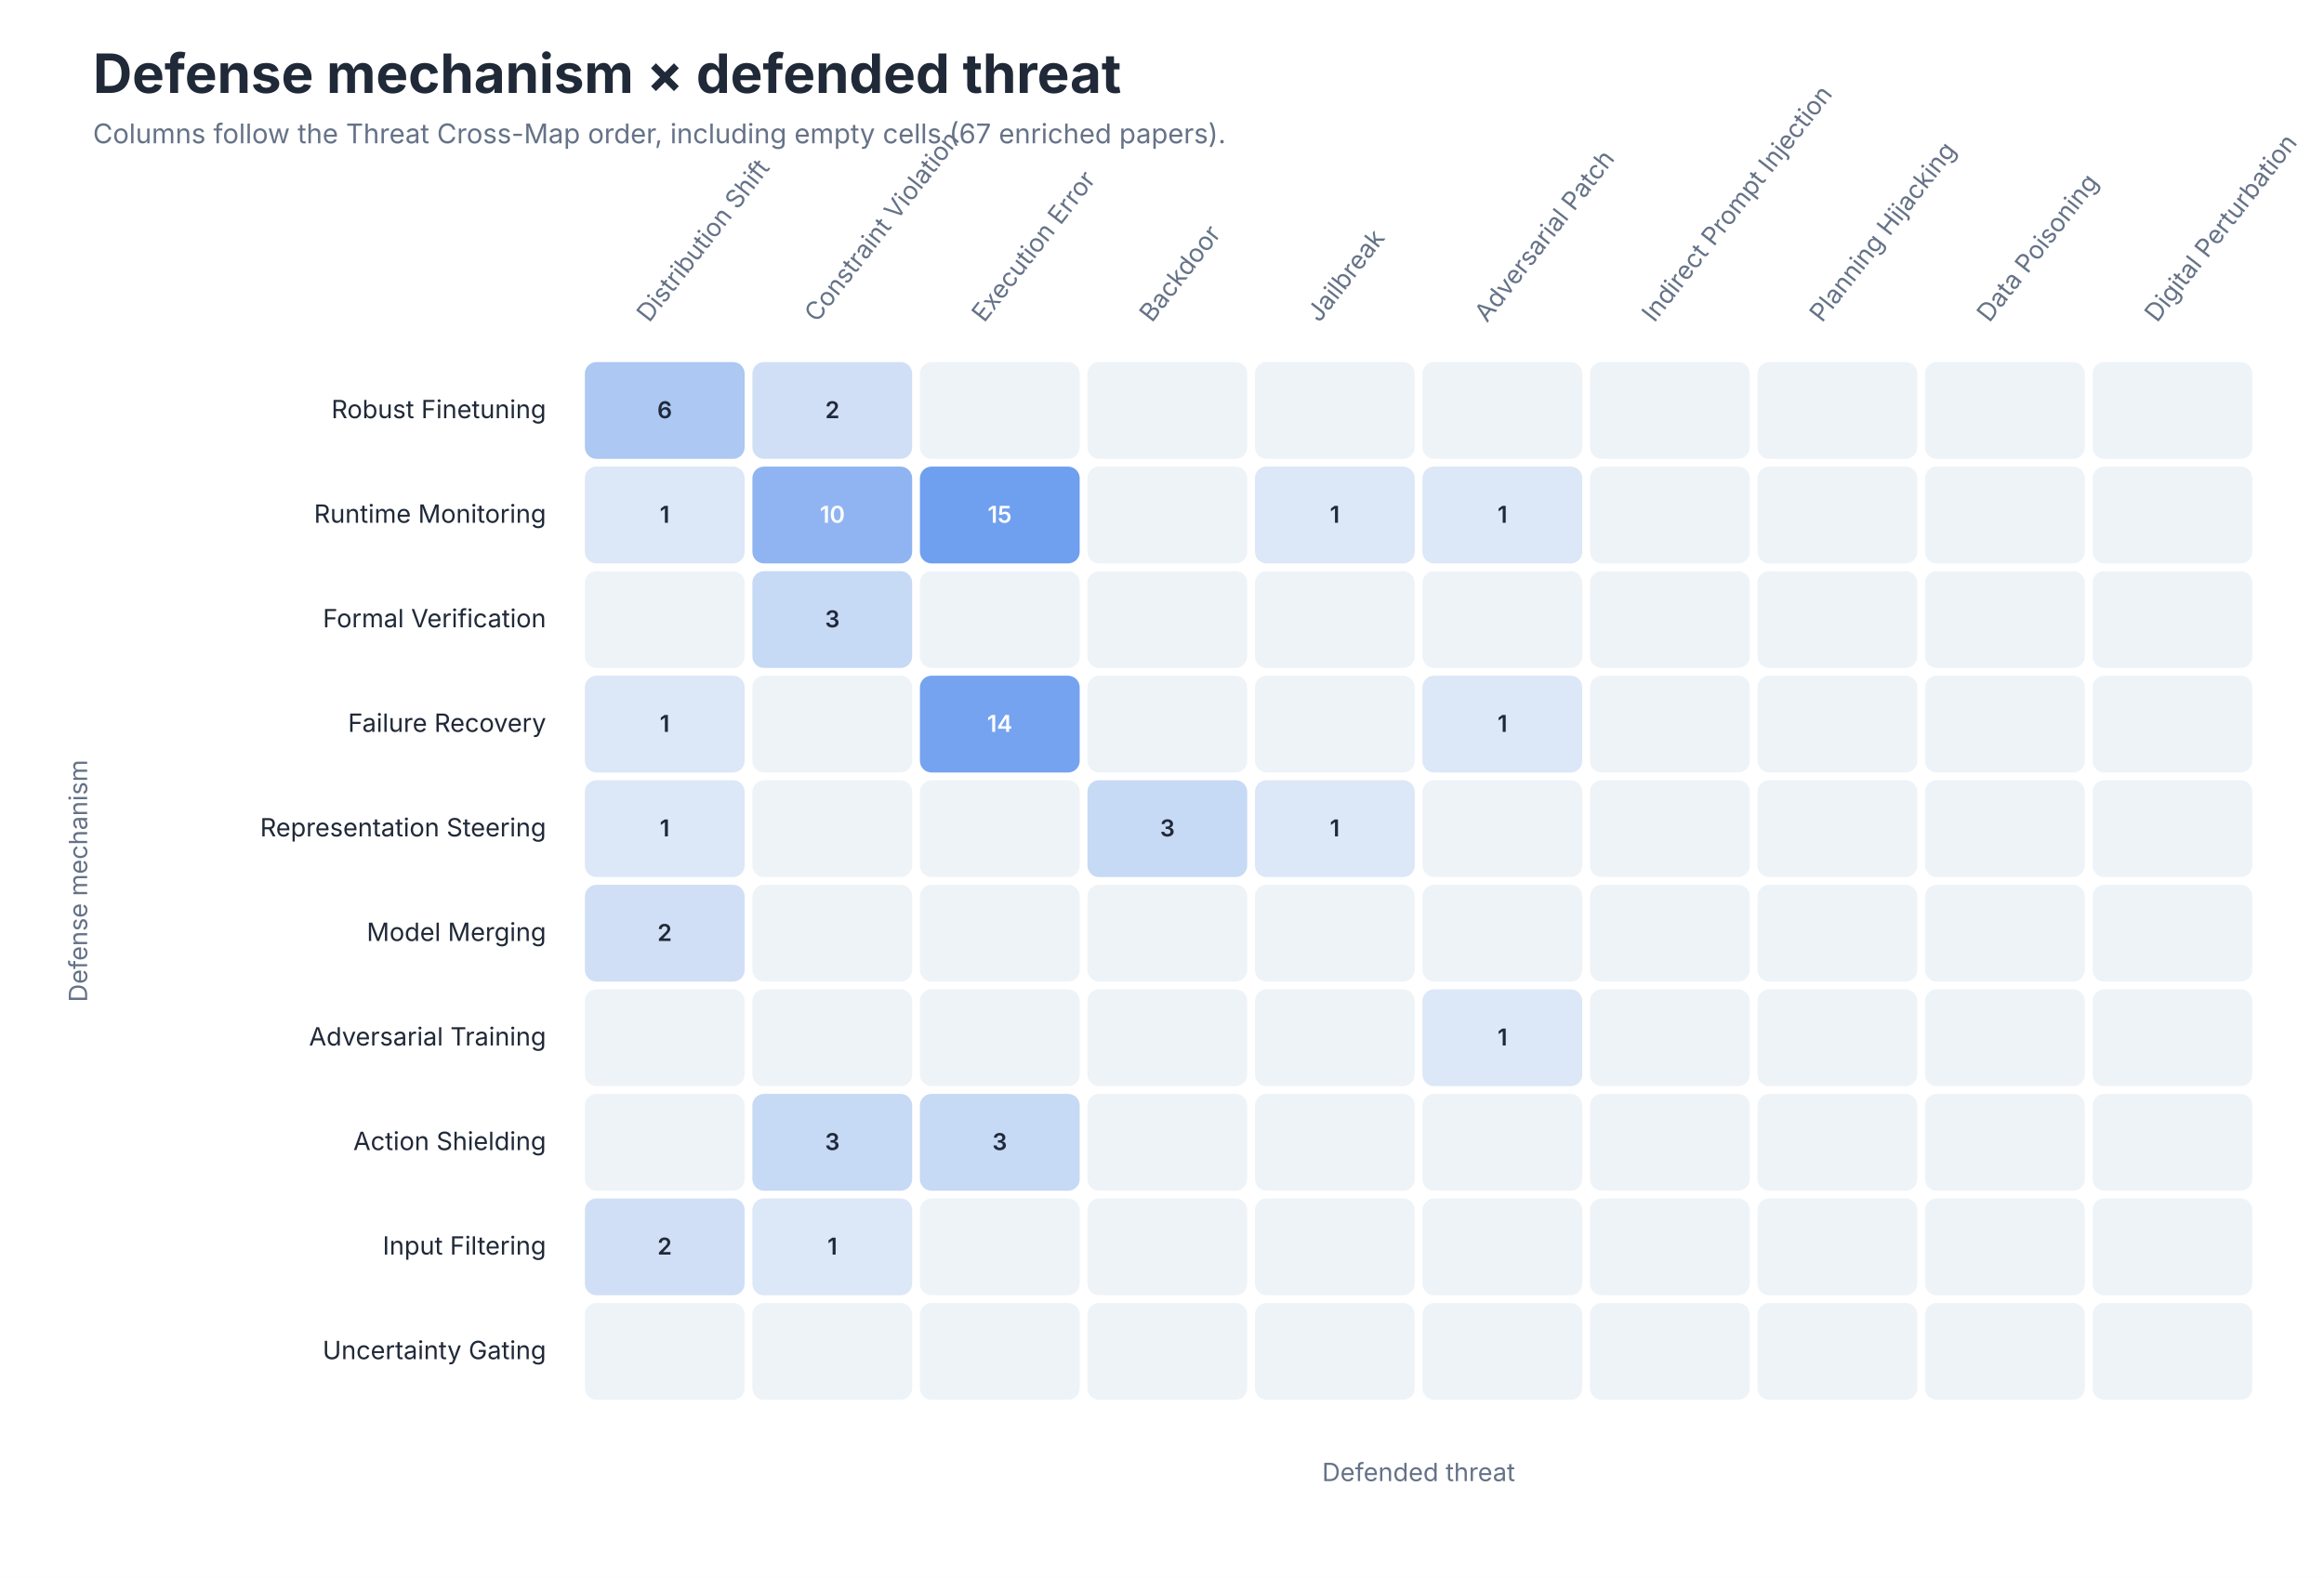
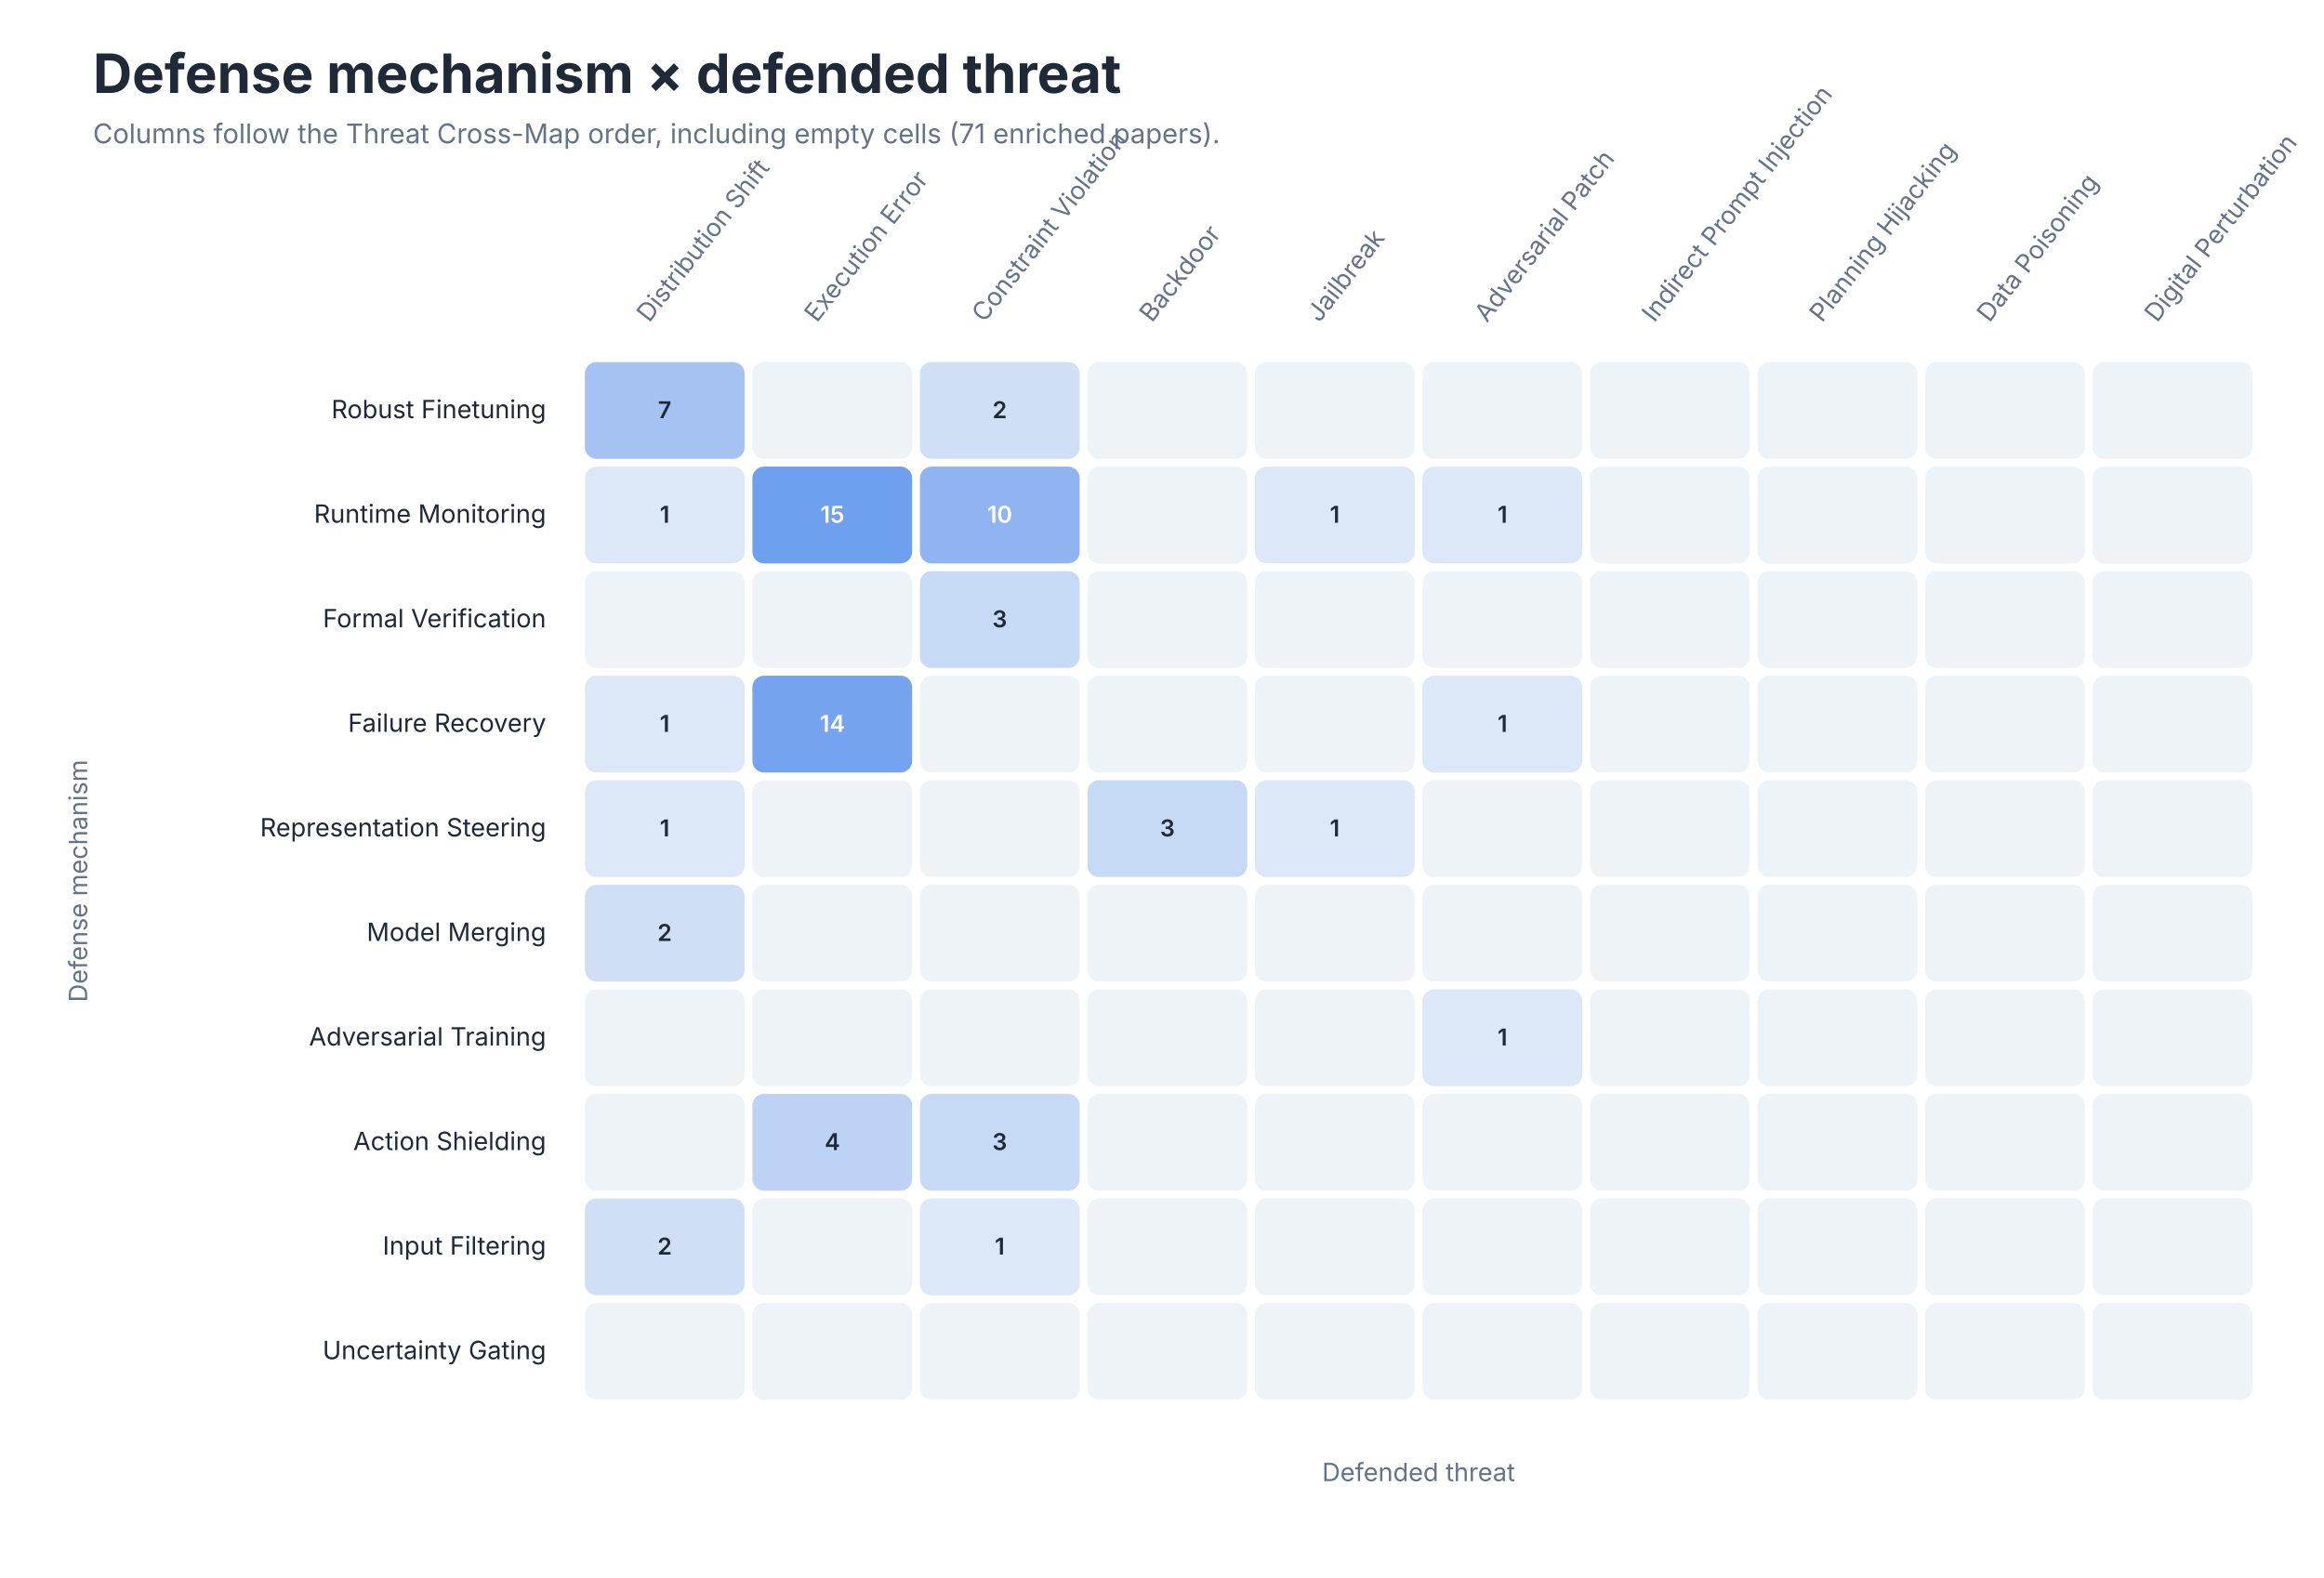
<svg xmlns="http://www.w3.org/2000/svg" role="img" aria-labelledby="title desc" viewBox="0 0 1200 815">
  <style>
text { font-family: -apple-system, BlinkMacSystemFont, 'Segoe UI', sans-serif; }
.title { font-size: 28px; font-weight: 650; fill: #202938; }
.subtitle { font-size: 14px; fill: #657287; }
.axis { font-size: 13px; fill: #657287; }
.label { font-size: 13px; fill: #202938; }
.small { font-size: 11px; fill: #657287; }
</style>
  <rect width="1200" height="815" fill="#FFFFFF" />
  <text class="title" x="48" y="48">Defense mechanism × defended threat</text>
-   <text class="subtitle" x="48" y="74">Columns follow the Threat Cross-Map order, including empty cells (67 enriched papers).</text>
+   <text class="subtitle" x="48" y="74">Columns follow the Threat Cross-Map order, including empty cells (71 enriched papers).</text>
  <text class="axis" text-anchor="start" transform="translate(335.2 167) rotate(-52)">Distribution Shift</text>
-   <text class="axis" text-anchor="start" transform="translate(421.8 167) rotate(-52)">Constraint Violation</text>
-   <text class="axis" text-anchor="start" transform="translate(508.2 167) rotate(-52)">Execution Error</text>
+   <text class="axis" text-anchor="start" transform="translate(421.8 167) rotate(-52)">Execution Error</text>
+   <text class="axis" text-anchor="start" transform="translate(508.2 167) rotate(-52)">Constraint Violation</text>
  <text class="axis" text-anchor="start" transform="translate(594.8 167) rotate(-52)">Backdoor</text>
  <text class="axis" text-anchor="start" transform="translate(681.2 167) rotate(-52)">Jailbreak</text>
  <text class="axis" text-anchor="start" transform="translate(767.8 167) rotate(-52)">Adversarial Patch</text>
  <text class="axis" text-anchor="start" transform="translate(854.2 167) rotate(-52)">Indirect Prompt Injection</text>
  <text class="axis" text-anchor="start" transform="translate(940.8 167) rotate(-52)">Planning Hijacking</text>
  <text class="axis" text-anchor="start" transform="translate(1027.2 167) rotate(-52)">Data Poisoning</text>
  <text class="axis" text-anchor="start" transform="translate(1113.8 167) rotate(-52)">Digital Perturbation</text>
  <text class="label" x="282" y="216.0" text-anchor="end">Robust Finetuning</text>
-   <rect x="302.0" y="187" width="82.5" height="50" rx="6" fill="#ACC8F3" />
-   <text x="343.2" y="216.0" text-anchor="middle" font-size="12" font-weight="600" fill="#202938">6</text>
-   <rect x="388.5" y="187" width="82.5" height="50" rx="6" fill="#D0DFF6" />
-   <text x="429.8" y="216.0" text-anchor="middle" font-size="12" font-weight="600" fill="#202938">2</text>
-   <rect x="475.0" y="187" width="82.5" height="50" rx="6" fill="#EEF3F8" />
-   <text x="516.2" y="216.0" text-anchor="middle" font-size="12" font-weight="600" fill="#202938" />
+   <rect x="302.0" y="187" width="82.5" height="50" rx="6" fill="#A5C2F3" />
+   <text x="343.2" y="216.0" text-anchor="middle" font-size="12" font-weight="600" fill="#202938">7</text>
+   <rect x="388.5" y="187" width="82.5" height="50" rx="6" fill="#EEF3F8" />
+   <text x="429.8" y="216.0" text-anchor="middle" font-size="12" font-weight="600" fill="#202938" />
+   <rect x="475.0" y="187" width="82.5" height="50" rx="6" fill="#D0DFF6" />
+   <text x="516.2" y="216.0" text-anchor="middle" font-size="12" font-weight="600" fill="#202938">2</text>
  <rect x="561.5" y="187" width="82.5" height="50" rx="6" fill="#EEF3F8" />
  <text x="602.8" y="216.0" text-anchor="middle" font-size="12" font-weight="600" fill="#202938" />
  <rect x="648.0" y="187" width="82.5" height="50" rx="6" fill="#EEF3F8" />
  <text x="689.2" y="216.0" text-anchor="middle" font-size="12" font-weight="600" fill="#202938" />
  <rect x="734.5" y="187" width="82.5" height="50" rx="6" fill="#EEF3F8" />
  <text x="775.8" y="216.0" text-anchor="middle" font-size="12" font-weight="600" fill="#202938" />
  <rect x="821.0" y="187" width="82.5" height="50" rx="6" fill="#EEF3F8" />
  <text x="862.2" y="216.0" text-anchor="middle" font-size="12" font-weight="600" fill="#202938" />
  <rect x="907.5" y="187" width="82.5" height="50" rx="6" fill="#EEF3F8" />
  <text x="948.8" y="216.0" text-anchor="middle" font-size="12" font-weight="600" fill="#202938" />
  <rect x="994.0" y="187" width="82.5" height="50" rx="6" fill="#EEF3F8" />
  <text x="1035.2" y="216.0" text-anchor="middle" font-size="12" font-weight="600" fill="#202938" />
  <rect x="1080.5" y="187" width="82.5" height="50" rx="6" fill="#EEF3F8" />
  <text x="1121.8" y="216.0" text-anchor="middle" font-size="12" font-weight="600" fill="#202938" />
  <text class="label" x="282" y="270.0" text-anchor="end">Runtime Monitoring</text>
  <rect x="302.0" y="241" width="82.5" height="50" rx="6" fill="#DCE7F7" />
  <text x="343.2" y="270.0" text-anchor="middle" font-size="12" font-weight="600" fill="#202938">1</text>
-   <rect x="388.5" y="241" width="82.5" height="50" rx="6" fill="#8FB4F1" />
-   <text x="429.8" y="270.0" text-anchor="middle" font-size="12" font-weight="600" fill="#FFFFFF">10</text>
-   <rect x="475.0" y="241" width="82.5" height="50" rx="6" fill="#6F9FEF" />
-   <text x="516.2" y="270.0" text-anchor="middle" font-size="12" font-weight="600" fill="#FFFFFF">15</text>
+   <rect x="388.5" y="241" width="82.5" height="50" rx="6" fill="#6F9FEF" />
+   <text x="429.8" y="270.0" text-anchor="middle" font-size="12" font-weight="600" fill="#FFFFFF">15</text>
+   <rect x="475.0" y="241" width="82.5" height="50" rx="6" fill="#8FB4F1" />
+   <text x="516.2" y="270.0" text-anchor="middle" font-size="12" font-weight="600" fill="#FFFFFF">10</text>
  <rect x="561.5" y="241" width="82.5" height="50" rx="6" fill="#EEF3F8" />
  <text x="602.8" y="270.0" text-anchor="middle" font-size="12" font-weight="600" fill="#202938" />
  <rect x="648.0" y="241" width="82.5" height="50" rx="6" fill="#DCE7F7" />
  <text x="689.2" y="270.0" text-anchor="middle" font-size="12" font-weight="600" fill="#202938">1</text>
  <rect x="734.5" y="241" width="82.5" height="50" rx="6" fill="#DCE7F7" />
  <text x="775.8" y="270.0" text-anchor="middle" font-size="12" font-weight="600" fill="#202938">1</text>
  <rect x="821.0" y="241" width="82.5" height="50" rx="6" fill="#EEF3F8" />
  <text x="862.2" y="270.0" text-anchor="middle" font-size="12" font-weight="600" fill="#202938" />
  <rect x="907.5" y="241" width="82.5" height="50" rx="6" fill="#EEF3F8" />
  <text x="948.8" y="270.0" text-anchor="middle" font-size="12" font-weight="600" fill="#202938" />
  <rect x="994.0" y="241" width="82.5" height="50" rx="6" fill="#EEF3F8" />
  <text x="1035.2" y="270.0" text-anchor="middle" font-size="12" font-weight="600" fill="#202938" />
  <rect x="1080.5" y="241" width="82.5" height="50" rx="6" fill="#EEF3F8" />
  <text x="1121.8" y="270.0" text-anchor="middle" font-size="12" font-weight="600" fill="#202938" />
  <text class="label" x="282" y="324.0" text-anchor="end">Formal Verification</text>
  <rect x="302.0" y="295" width="82.5" height="50" rx="6" fill="#EEF3F8" />
  <text x="343.2" y="324.0" text-anchor="middle" font-size="12" font-weight="600" fill="#202938" />
-   <rect x="388.5" y="295" width="82.5" height="50" rx="6" fill="#C6D9F5" />
-   <text x="429.8" y="324.0" text-anchor="middle" font-size="12" font-weight="600" fill="#202938">3</text>
-   <rect x="475.0" y="295" width="82.5" height="50" rx="6" fill="#EEF3F8" />
-   <text x="516.2" y="324.0" text-anchor="middle" font-size="12" font-weight="600" fill="#202938" />
+   <rect x="388.5" y="295" width="82.5" height="50" rx="6" fill="#EEF3F8" />
+   <text x="429.8" y="324.0" text-anchor="middle" font-size="12" font-weight="600" fill="#202938" />
+   <rect x="475.0" y="295" width="82.5" height="50" rx="6" fill="#C6D9F5" />
+   <text x="516.2" y="324.0" text-anchor="middle" font-size="12" font-weight="600" fill="#202938">3</text>
  <rect x="561.5" y="295" width="82.5" height="50" rx="6" fill="#EEF3F8" />
  <text x="602.8" y="324.0" text-anchor="middle" font-size="12" font-weight="600" fill="#202938" />
  <rect x="648.0" y="295" width="82.5" height="50" rx="6" fill="#EEF3F8" />
  <text x="689.2" y="324.0" text-anchor="middle" font-size="12" font-weight="600" fill="#202938" />
  <rect x="734.5" y="295" width="82.5" height="50" rx="6" fill="#EEF3F8" />
  <text x="775.8" y="324.0" text-anchor="middle" font-size="12" font-weight="600" fill="#202938" />
  <rect x="821.0" y="295" width="82.5" height="50" rx="6" fill="#EEF3F8" />
  <text x="862.2" y="324.0" text-anchor="middle" font-size="12" font-weight="600" fill="#202938" />
  <rect x="907.5" y="295" width="82.5" height="50" rx="6" fill="#EEF3F8" />
  <text x="948.8" y="324.0" text-anchor="middle" font-size="12" font-weight="600" fill="#202938" />
  <rect x="994.0" y="295" width="82.5" height="50" rx="6" fill="#EEF3F8" />
  <text x="1035.2" y="324.0" text-anchor="middle" font-size="12" font-weight="600" fill="#202938" />
  <rect x="1080.5" y="295" width="82.5" height="50" rx="6" fill="#EEF3F8" />
  <text x="1121.8" y="324.0" text-anchor="middle" font-size="12" font-weight="600" fill="#202938" />
  <text class="label" x="282" y="378.0" text-anchor="end">Failure Recovery</text>
  <rect x="302.0" y="349" width="82.5" height="50" rx="6" fill="#DCE7F7" />
  <text x="343.2" y="378.0" text-anchor="middle" font-size="12" font-weight="600" fill="#202938">1</text>
-   <rect x="388.5" y="349" width="82.5" height="50" rx="6" fill="#EEF3F8" />
-   <text x="429.8" y="378.0" text-anchor="middle" font-size="12" font-weight="600" fill="#202938" />
-   <rect x="475.0" y="349" width="82.5" height="50" rx="6" fill="#75A3EF" />
-   <text x="516.2" y="378.0" text-anchor="middle" font-size="12" font-weight="600" fill="#FFFFFF">14</text>
+   <rect x="388.5" y="349" width="82.5" height="50" rx="6" fill="#75A3EF" />
+   <text x="429.8" y="378.0" text-anchor="middle" font-size="12" font-weight="600" fill="#FFFFFF">14</text>
+   <rect x="475.0" y="349" width="82.5" height="50" rx="6" fill="#EEF3F8" />
+   <text x="516.2" y="378.0" text-anchor="middle" font-size="12" font-weight="600" fill="#202938" />
  <rect x="561.5" y="349" width="82.5" height="50" rx="6" fill="#EEF3F8" />
  <text x="602.8" y="378.0" text-anchor="middle" font-size="12" font-weight="600" fill="#202938" />
  <rect x="648.0" y="349" width="82.5" height="50" rx="6" fill="#EEF3F8" />
  <text x="689.2" y="378.0" text-anchor="middle" font-size="12" font-weight="600" fill="#202938" />
  <rect x="734.5" y="349" width="82.5" height="50" rx="6" fill="#DCE7F7" />
  <text x="775.8" y="378.0" text-anchor="middle" font-size="12" font-weight="600" fill="#202938">1</text>
  <rect x="821.0" y="349" width="82.5" height="50" rx="6" fill="#EEF3F8" />
  <text x="862.2" y="378.0" text-anchor="middle" font-size="12" font-weight="600" fill="#202938" />
  <rect x="907.5" y="349" width="82.5" height="50" rx="6" fill="#EEF3F8" />
  <text x="948.8" y="378.0" text-anchor="middle" font-size="12" font-weight="600" fill="#202938" />
  <rect x="994.0" y="349" width="82.5" height="50" rx="6" fill="#EEF3F8" />
  <text x="1035.2" y="378.0" text-anchor="middle" font-size="12" font-weight="600" fill="#202938" />
  <rect x="1080.5" y="349" width="82.5" height="50" rx="6" fill="#EEF3F8" />
  <text x="1121.8" y="378.0" text-anchor="middle" font-size="12" font-weight="600" fill="#202938" />
  <text class="label" x="282" y="432.0" text-anchor="end">Representation Steering</text>
  <rect x="302.0" y="403" width="82.5" height="50" rx="6" fill="#DCE7F7" />
  <text x="343.2" y="432.0" text-anchor="middle" font-size="12" font-weight="600" fill="#202938">1</text>
  <rect x="388.5" y="403" width="82.5" height="50" rx="6" fill="#EEF3F8" />
  <text x="429.8" y="432.0" text-anchor="middle" font-size="12" font-weight="600" fill="#202938" />
  <rect x="475.0" y="403" width="82.5" height="50" rx="6" fill="#EEF3F8" />
  <text x="516.2" y="432.0" text-anchor="middle" font-size="12" font-weight="600" fill="#202938" />
  <rect x="561.5" y="403" width="82.5" height="50" rx="6" fill="#C6D9F5" />
  <text x="602.8" y="432.0" text-anchor="middle" font-size="12" font-weight="600" fill="#202938">3</text>
  <rect x="648.0" y="403" width="82.5" height="50" rx="6" fill="#DCE7F7" />
  <text x="689.2" y="432.0" text-anchor="middle" font-size="12" font-weight="600" fill="#202938">1</text>
  <rect x="734.5" y="403" width="82.5" height="50" rx="6" fill="#EEF3F8" />
  <text x="775.8" y="432.0" text-anchor="middle" font-size="12" font-weight="600" fill="#202938" />
  <rect x="821.0" y="403" width="82.5" height="50" rx="6" fill="#EEF3F8" />
  <text x="862.2" y="432.0" text-anchor="middle" font-size="12" font-weight="600" fill="#202938" />
  <rect x="907.5" y="403" width="82.5" height="50" rx="6" fill="#EEF3F8" />
  <text x="948.8" y="432.0" text-anchor="middle" font-size="12" font-weight="600" fill="#202938" />
  <rect x="994.0" y="403" width="82.5" height="50" rx="6" fill="#EEF3F8" />
  <text x="1035.2" y="432.0" text-anchor="middle" font-size="12" font-weight="600" fill="#202938" />
  <rect x="1080.5" y="403" width="82.5" height="50" rx="6" fill="#EEF3F8" />
  <text x="1121.8" y="432.0" text-anchor="middle" font-size="12" font-weight="600" fill="#202938" />
  <text class="label" x="282" y="486.0" text-anchor="end">Model Merging</text>
  <rect x="302.0" y="457" width="82.5" height="50" rx="6" fill="#D0DFF6" />
  <text x="343.2" y="486.0" text-anchor="middle" font-size="12" font-weight="600" fill="#202938">2</text>
  <rect x="388.5" y="457" width="82.5" height="50" rx="6" fill="#EEF3F8" />
  <text x="429.8" y="486.0" text-anchor="middle" font-size="12" font-weight="600" fill="#202938" />
  <rect x="475.0" y="457" width="82.5" height="50" rx="6" fill="#EEF3F8" />
  <text x="516.2" y="486.0" text-anchor="middle" font-size="12" font-weight="600" fill="#202938" />
  <rect x="561.5" y="457" width="82.5" height="50" rx="6" fill="#EEF3F8" />
  <text x="602.8" y="486.0" text-anchor="middle" font-size="12" font-weight="600" fill="#202938" />
  <rect x="648.0" y="457" width="82.5" height="50" rx="6" fill="#EEF3F8" />
  <text x="689.2" y="486.0" text-anchor="middle" font-size="12" font-weight="600" fill="#202938" />
  <rect x="734.5" y="457" width="82.5" height="50" rx="6" fill="#EEF3F8" />
  <text x="775.8" y="486.0" text-anchor="middle" font-size="12" font-weight="600" fill="#202938" />
  <rect x="821.0" y="457" width="82.5" height="50" rx="6" fill="#EEF3F8" />
  <text x="862.2" y="486.0" text-anchor="middle" font-size="12" font-weight="600" fill="#202938" />
  <rect x="907.5" y="457" width="82.5" height="50" rx="6" fill="#EEF3F8" />
  <text x="948.8" y="486.0" text-anchor="middle" font-size="12" font-weight="600" fill="#202938" />
  <rect x="994.0" y="457" width="82.5" height="50" rx="6" fill="#EEF3F8" />
  <text x="1035.2" y="486.0" text-anchor="middle" font-size="12" font-weight="600" fill="#202938" />
  <rect x="1080.5" y="457" width="82.5" height="50" rx="6" fill="#EEF3F8" />
  <text x="1121.8" y="486.0" text-anchor="middle" font-size="12" font-weight="600" fill="#202938" />
  <text class="label" x="282" y="540.0" text-anchor="end">Adversarial Training</text>
  <rect x="302.0" y="511" width="82.5" height="50" rx="6" fill="#EEF3F8" />
  <text x="343.2" y="540.0" text-anchor="middle" font-size="12" font-weight="600" fill="#202938" />
  <rect x="388.5" y="511" width="82.5" height="50" rx="6" fill="#EEF3F8" />
  <text x="429.8" y="540.0" text-anchor="middle" font-size="12" font-weight="600" fill="#202938" />
  <rect x="475.0" y="511" width="82.5" height="50" rx="6" fill="#EEF3F8" />
  <text x="516.2" y="540.0" text-anchor="middle" font-size="12" font-weight="600" fill="#202938" />
  <rect x="561.5" y="511" width="82.5" height="50" rx="6" fill="#EEF3F8" />
  <text x="602.8" y="540.0" text-anchor="middle" font-size="12" font-weight="600" fill="#202938" />
  <rect x="648.0" y="511" width="82.5" height="50" rx="6" fill="#EEF3F8" />
  <text x="689.2" y="540.0" text-anchor="middle" font-size="12" font-weight="600" fill="#202938" />
  <rect x="734.5" y="511" width="82.5" height="50" rx="6" fill="#DCE7F7" />
  <text x="775.8" y="540.0" text-anchor="middle" font-size="12" font-weight="600" fill="#202938">1</text>
  <rect x="821.0" y="511" width="82.5" height="50" rx="6" fill="#EEF3F8" />
  <text x="862.2" y="540.0" text-anchor="middle" font-size="12" font-weight="600" fill="#202938" />
  <rect x="907.5" y="511" width="82.5" height="50" rx="6" fill="#EEF3F8" />
  <text x="948.8" y="540.0" text-anchor="middle" font-size="12" font-weight="600" fill="#202938" />
  <rect x="994.0" y="511" width="82.5" height="50" rx="6" fill="#EEF3F8" />
  <text x="1035.2" y="540.0" text-anchor="middle" font-size="12" font-weight="600" fill="#202938" />
  <rect x="1080.5" y="511" width="82.5" height="50" rx="6" fill="#EEF3F8" />
  <text x="1121.8" y="540.0" text-anchor="middle" font-size="12" font-weight="600" fill="#202938" />
  <text class="label" x="282" y="594.0" text-anchor="end">Action Shielding</text>
  <rect x="302.0" y="565" width="82.5" height="50" rx="6" fill="#EEF3F8" />
  <text x="343.2" y="594.0" text-anchor="middle" font-size="12" font-weight="600" fill="#202938" />
-   <rect x="388.5" y="565" width="82.5" height="50" rx="6" fill="#C6D9F5" />
-   <text x="429.8" y="594.0" text-anchor="middle" font-size="12" font-weight="600" fill="#202938">3</text>
+   <rect x="388.5" y="565" width="82.5" height="50" rx="6" fill="#BDD3F5" />
+   <text x="429.8" y="594.0" text-anchor="middle" font-size="12" font-weight="600" fill="#202938">4</text>
  <rect x="475.0" y="565" width="82.5" height="50" rx="6" fill="#C6D9F5" />
  <text x="516.2" y="594.0" text-anchor="middle" font-size="12" font-weight="600" fill="#202938">3</text>
  <rect x="561.5" y="565" width="82.5" height="50" rx="6" fill="#EEF3F8" />
  <text x="602.8" y="594.0" text-anchor="middle" font-size="12" font-weight="600" fill="#202938" />
  <rect x="648.0" y="565" width="82.5" height="50" rx="6" fill="#EEF3F8" />
  <text x="689.2" y="594.0" text-anchor="middle" font-size="12" font-weight="600" fill="#202938" />
  <rect x="734.5" y="565" width="82.5" height="50" rx="6" fill="#EEF3F8" />
  <text x="775.8" y="594.0" text-anchor="middle" font-size="12" font-weight="600" fill="#202938" />
  <rect x="821.0" y="565" width="82.5" height="50" rx="6" fill="#EEF3F8" />
  <text x="862.2" y="594.0" text-anchor="middle" font-size="12" font-weight="600" fill="#202938" />
  <rect x="907.5" y="565" width="82.5" height="50" rx="6" fill="#EEF3F8" />
  <text x="948.8" y="594.0" text-anchor="middle" font-size="12" font-weight="600" fill="#202938" />
  <rect x="994.0" y="565" width="82.5" height="50" rx="6" fill="#EEF3F8" />
  <text x="1035.2" y="594.0" text-anchor="middle" font-size="12" font-weight="600" fill="#202938" />
  <rect x="1080.5" y="565" width="82.5" height="50" rx="6" fill="#EEF3F8" />
  <text x="1121.8" y="594.0" text-anchor="middle" font-size="12" font-weight="600" fill="#202938" />
  <text class="label" x="282" y="648.0" text-anchor="end">Input Filtering</text>
  <rect x="302.0" y="619" width="82.5" height="50" rx="6" fill="#D0DFF6" />
  <text x="343.2" y="648.0" text-anchor="middle" font-size="12" font-weight="600" fill="#202938">2</text>
-   <rect x="388.5" y="619" width="82.5" height="50" rx="6" fill="#DCE7F7" />
-   <text x="429.8" y="648.0" text-anchor="middle" font-size="12" font-weight="600" fill="#202938">1</text>
-   <rect x="475.0" y="619" width="82.5" height="50" rx="6" fill="#EEF3F8" />
-   <text x="516.2" y="648.0" text-anchor="middle" font-size="12" font-weight="600" fill="#202938" />
+   <rect x="388.5" y="619" width="82.5" height="50" rx="6" fill="#EEF3F8" />
+   <text x="429.8" y="648.0" text-anchor="middle" font-size="12" font-weight="600" fill="#202938" />
+   <rect x="475.0" y="619" width="82.5" height="50" rx="6" fill="#DCE7F7" />
+   <text x="516.2" y="648.0" text-anchor="middle" font-size="12" font-weight="600" fill="#202938">1</text>
  <rect x="561.5" y="619" width="82.5" height="50" rx="6" fill="#EEF3F8" />
  <text x="602.8" y="648.0" text-anchor="middle" font-size="12" font-weight="600" fill="#202938" />
  <rect x="648.0" y="619" width="82.5" height="50" rx="6" fill="#EEF3F8" />
  <text x="689.2" y="648.0" text-anchor="middle" font-size="12" font-weight="600" fill="#202938" />
  <rect x="734.5" y="619" width="82.5" height="50" rx="6" fill="#EEF3F8" />
  <text x="775.8" y="648.0" text-anchor="middle" font-size="12" font-weight="600" fill="#202938" />
  <rect x="821.0" y="619" width="82.5" height="50" rx="6" fill="#EEF3F8" />
  <text x="862.2" y="648.0" text-anchor="middle" font-size="12" font-weight="600" fill="#202938" />
  <rect x="907.5" y="619" width="82.5" height="50" rx="6" fill="#EEF3F8" />
  <text x="948.8" y="648.0" text-anchor="middle" font-size="12" font-weight="600" fill="#202938" />
  <rect x="994.0" y="619" width="82.5" height="50" rx="6" fill="#EEF3F8" />
  <text x="1035.2" y="648.0" text-anchor="middle" font-size="12" font-weight="600" fill="#202938" />
  <rect x="1080.5" y="619" width="82.5" height="50" rx="6" fill="#EEF3F8" />
  <text x="1121.8" y="648.0" text-anchor="middle" font-size="12" font-weight="600" fill="#202938" />
  <text class="label" x="282" y="702.0" text-anchor="end">Uncertainty Gating</text>
  <rect x="302.0" y="673" width="82.5" height="50" rx="6" fill="#EEF3F8" />
  <text x="343.2" y="702.0" text-anchor="middle" font-size="12" font-weight="600" fill="#202938" />
  <rect x="388.5" y="673" width="82.5" height="50" rx="6" fill="#EEF3F8" />
  <text x="429.8" y="702.0" text-anchor="middle" font-size="12" font-weight="600" fill="#202938" />
  <rect x="475.0" y="673" width="82.5" height="50" rx="6" fill="#EEF3F8" />
  <text x="516.2" y="702.0" text-anchor="middle" font-size="12" font-weight="600" fill="#202938" />
  <rect x="561.5" y="673" width="82.5" height="50" rx="6" fill="#EEF3F8" />
  <text x="602.8" y="702.0" text-anchor="middle" font-size="12" font-weight="600" fill="#202938" />
  <rect x="648.0" y="673" width="82.5" height="50" rx="6" fill="#EEF3F8" />
  <text x="689.2" y="702.0" text-anchor="middle" font-size="12" font-weight="600" fill="#202938" />
  <rect x="734.5" y="673" width="82.5" height="50" rx="6" fill="#EEF3F8" />
  <text x="775.8" y="702.0" text-anchor="middle" font-size="12" font-weight="600" fill="#202938" />
  <rect x="821.0" y="673" width="82.5" height="50" rx="6" fill="#EEF3F8" />
  <text x="862.2" y="702.0" text-anchor="middle" font-size="12" font-weight="600" fill="#202938" />
  <rect x="907.5" y="673" width="82.5" height="50" rx="6" fill="#EEF3F8" />
  <text x="948.8" y="702.0" text-anchor="middle" font-size="12" font-weight="600" fill="#202938" />
  <rect x="994.0" y="673" width="82.5" height="50" rx="6" fill="#EEF3F8" />
  <text x="1035.2" y="702.0" text-anchor="middle" font-size="12" font-weight="600" fill="#202938" />
  <rect x="1080.5" y="673" width="82.5" height="50" rx="6" fill="#EEF3F8" />
  <text x="1121.8" y="702.0" text-anchor="middle" font-size="12" font-weight="600" fill="#202938" />
  <text class="axis" x="732.5" y="765" text-anchor="middle">Defended threat</text>
  <text class="axis" transform="translate(45 455.0) rotate(-90)" text-anchor="middle">Defense mechanism</text>
</svg>
